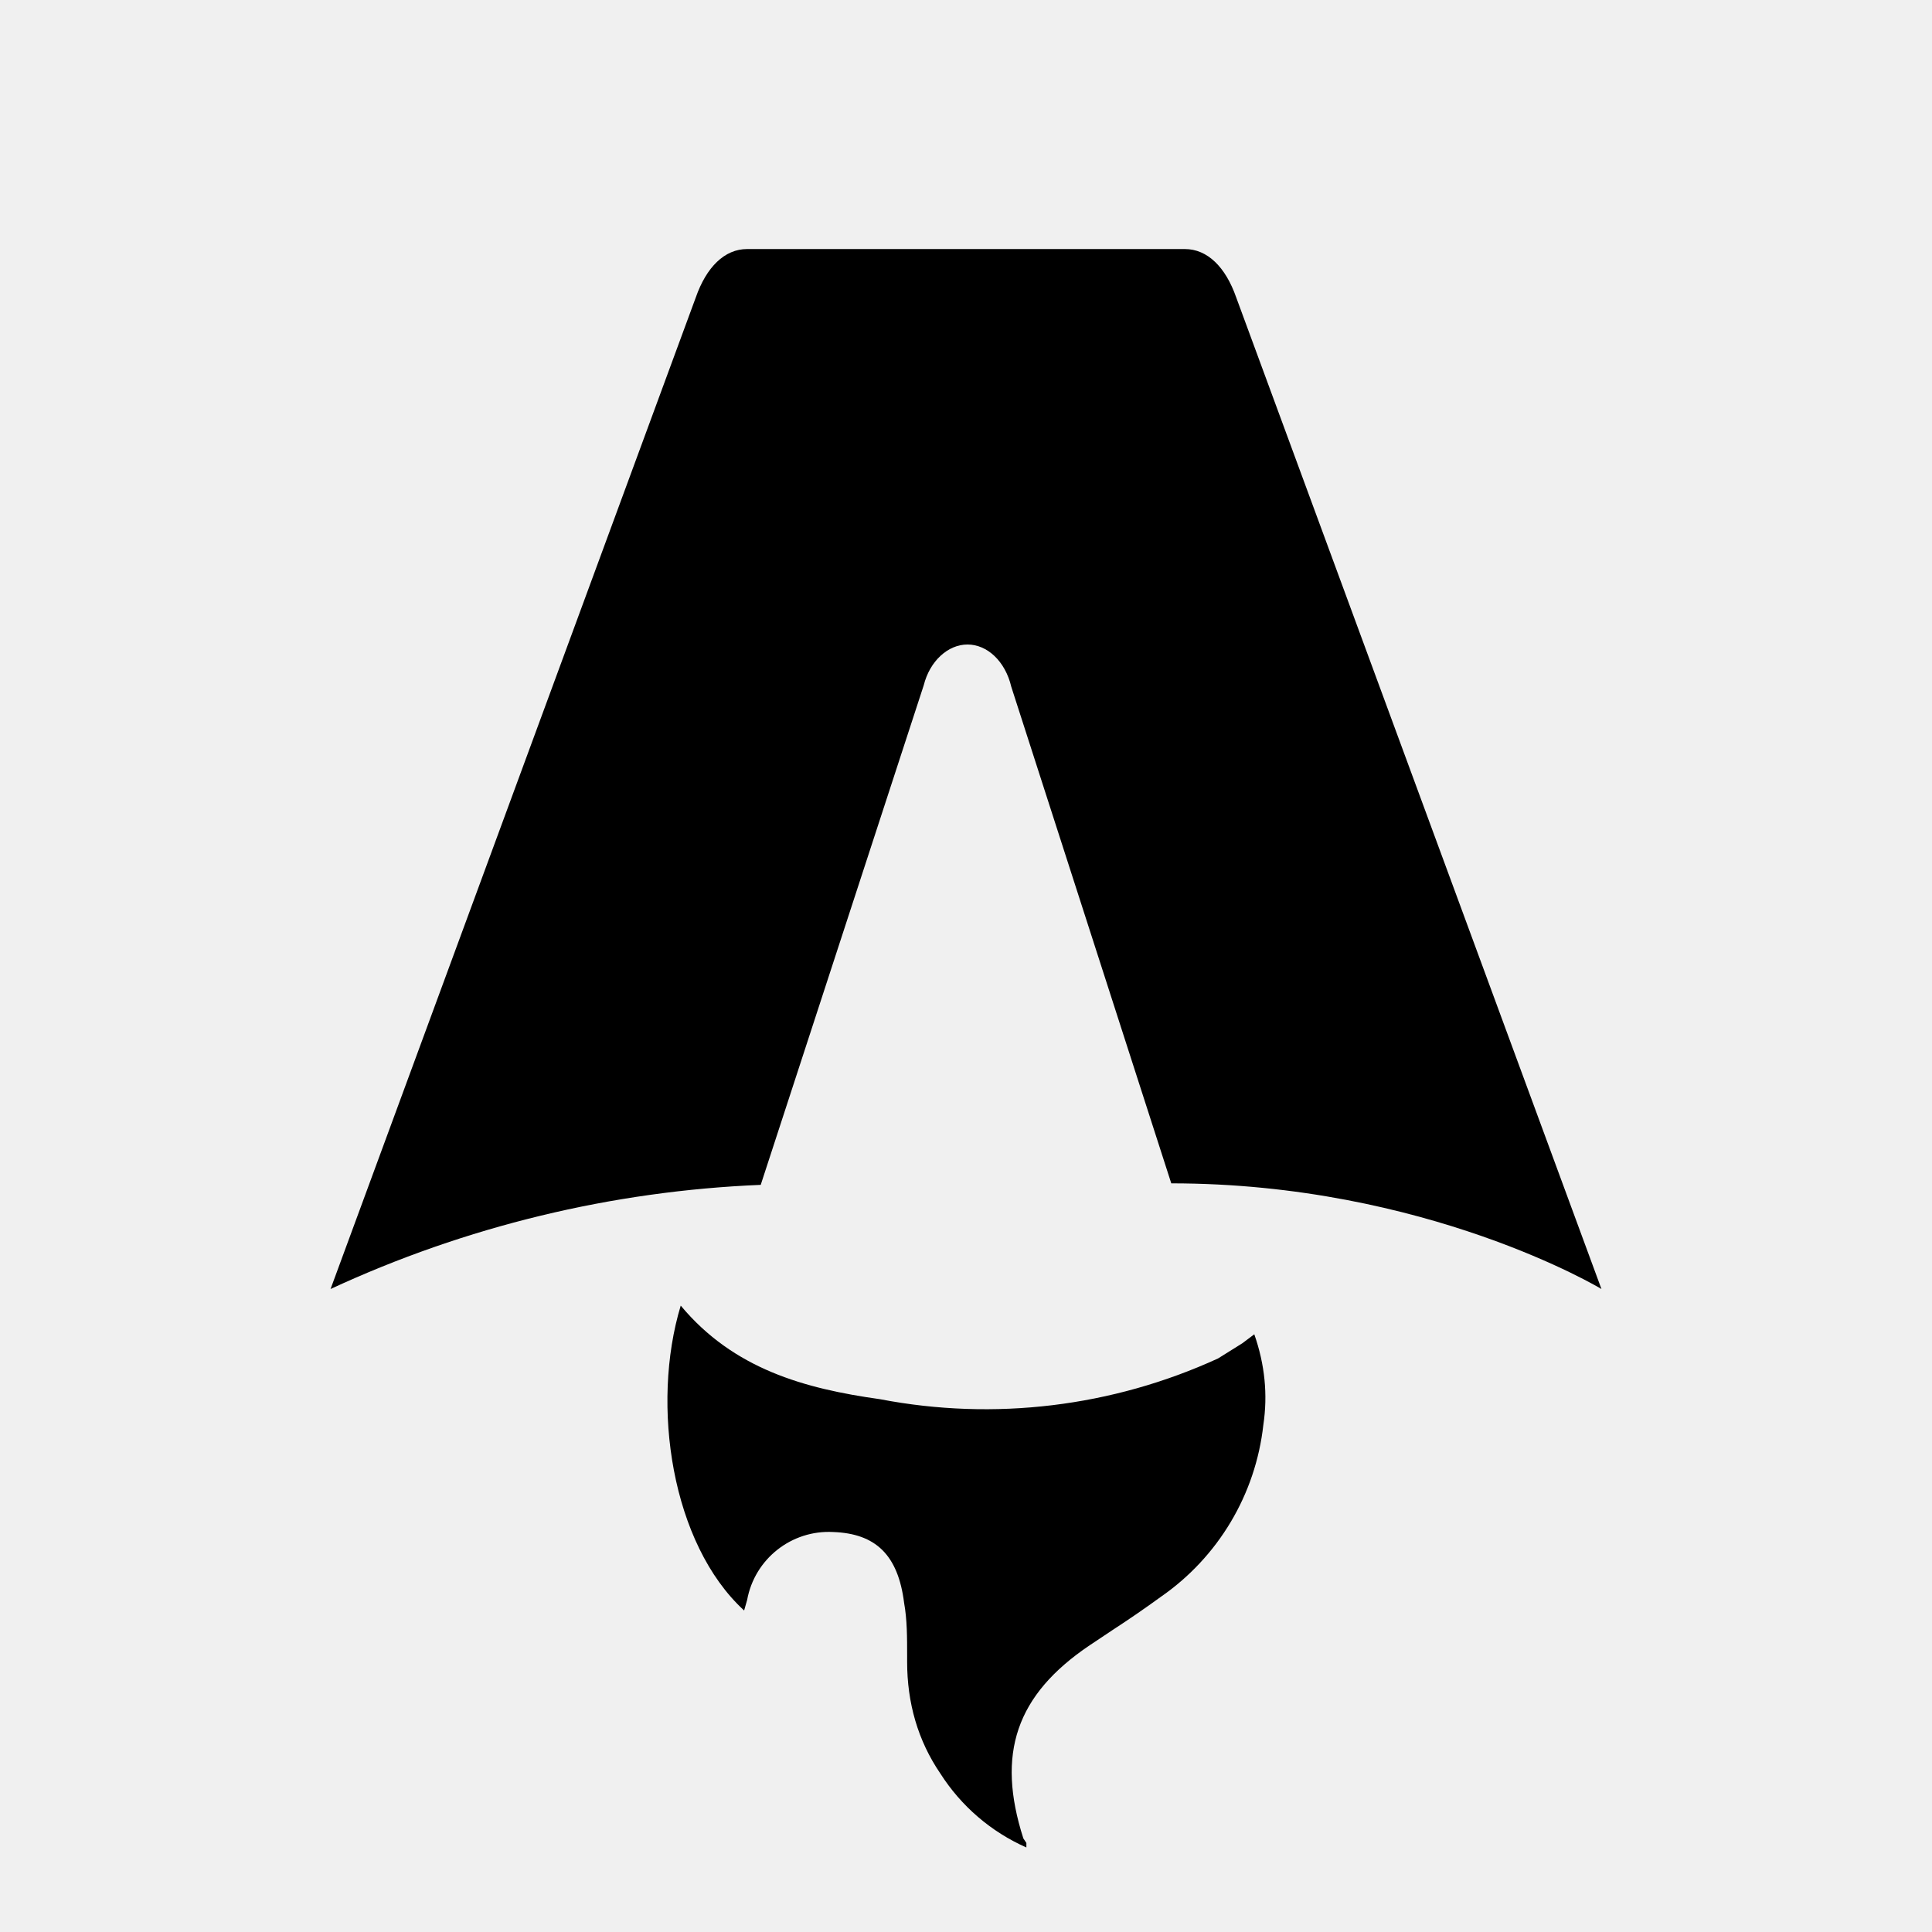
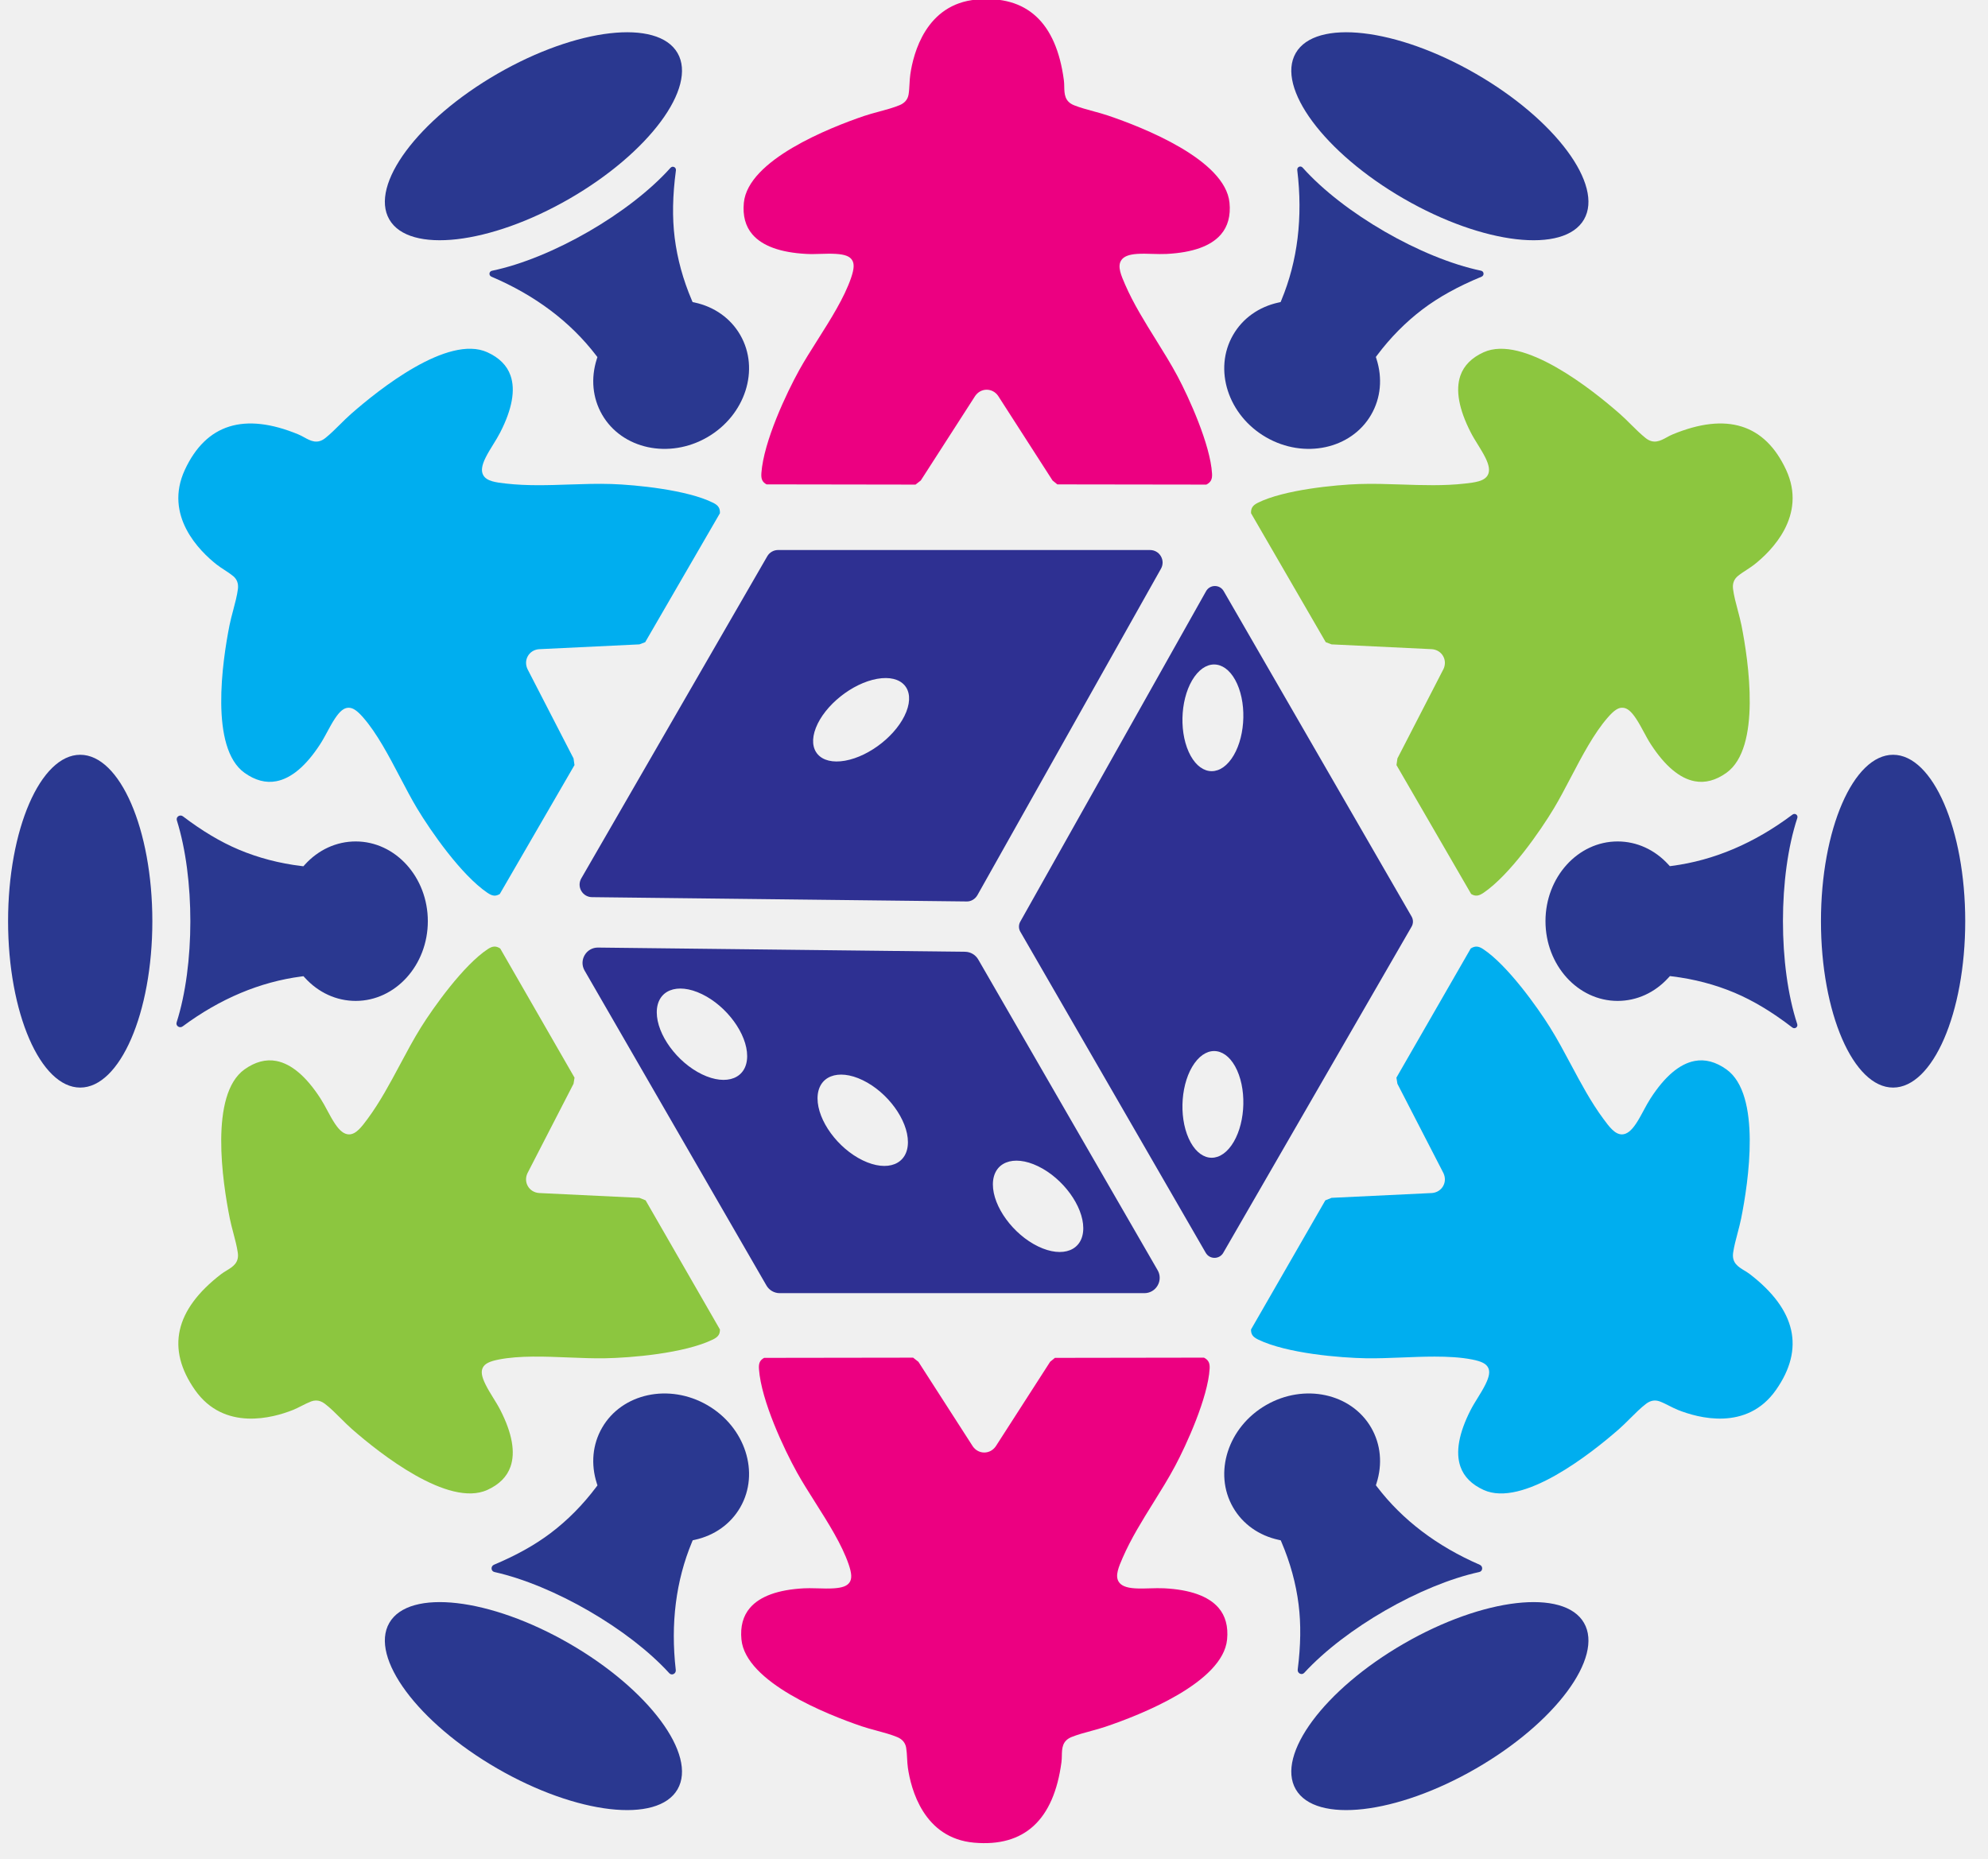
- <svg xmlns="http://www.w3.org/2000/svg" fill="none" viewBox="0 0 128 128">
-   <path d="M50.4 78.5a75.1 75.1 0 0 0-28.5 6.9l24.2-65.7c.7-2 1.9-3.2 3.4-3.2h29c1.5 0 2.7 1.2 3.4 3.2l24.2 65.7s-11.6-7-28.5-7L67 45.5c-.4-1.7-1.6-2.8-2.9-2.8-1.3 0-2.5 1.1-2.9 2.7L50.4 78.5Zm-1.1 28.2Zm-4.2-20.2c-2 6.6-.6 15.8 4.2 20.2a17.5 17.5 0 0 1 .2-.7 5.5 5.5 0 0 1 5.7-4.5c2.8.1 4.3 1.5 4.7 4.7.2 1.1.2 2.3.2 3.5v.4c0 2.7.7 5.2 2.2 7.4a13 13 0 0 0 5.7 4.9v-.3l-.2-.3c-1.8-5.6-.5-9.5 4.4-12.8l1.5-1a73 73 0 0 0 3.2-2.2 16 16 0 0 0 6.8-11.4c.3-2 .1-4-.6-6l-.8.6-1.6 1a37 37 0 0 1-22.4 2.7c-5-.7-9.7-2-13.2-6.2Z" />
-   <style>
-         path { fill: #000; }
-         @media (prefers-color-scheme: dark) {
-             path { fill: #FFF; }
-         }
-     </style>
+ <svg xmlns="http://www.w3.org/2000/svg" width="100%" height="100%" viewBox="0 0 123 115" version="1.1" xml:space="preserve" style="fill-rule:evenodd;clip-rule:evenodd;stroke-linejoin:round;stroke-miterlimit:2;">
+   <g transform="matrix(1,0,0,1,-42.7683,-142.922)">
+     <g id="favicon" transform="matrix(0.155303,0,0,0.187908,42.7683,142.922)">
+       <rect x="0" y="0" width="792" height="612" style="fill:none;" />
+       <clipPath id="_clip1">
+         <rect x="0" y="0" width="792" height="612" />
+       </clipPath>
+       <g clip-path="url(#_clip1)">
+         <g id="Layer-1" transform="matrix(6.43902,0,0,5.32174,5.68434e-14,0)">
+           <g transform="matrix(1,0,0,1,121.836,54.876)">
+             <path d="M0,2.124C0,1.396 -0.033,0.686 -0.096,0C-0.033,0.686 0,1.396 0,2.124" style="fill:rgb(42,56,144);fill-rule:nonzero;" />
+           </g>
+           <g transform="matrix(1,0,0,1,121.032,52.8971)">
+             <path d="M0,-1.791C0.169,-1.23 0.315,-0.631 0.434,0C0.315,-0.631 0.169,-1.23 0,-1.791" style="fill:rgb(42,56,144);fill-rule:nonzero;" />
+           </g>
+           <g transform="matrix(1,0,0,1,121.74,56.9995)">
+             <path d="M0,2.125C0.063,1.439 0.096,0.728 0.096,0.001L0.096,0C0.096,0.728 0.063,1.439 0,2.125" style="fill:white;fill-rule:nonzero;" />
+           </g>
+           <g transform="matrix(1,0,0,1,121.466,62.8943)">
+             <path d="M0,-1.791C-0.119,-1.16 -0.265,-0.561 -0.434,0C-0.265,-0.561 -0.119,-1.16 0,-1.791" style="fill:white;fill-rule:nonzero;" />
+           </g>
+           <g transform="matrix(-1,0,0,1,4.9629,67.2964)">
+             <path d="M0,-20.593C2.461,-20.593 4.463,-15.974 4.463,-10.296C4.463,-4.619 2.461,0 0,0C-2.461,0 -4.463,-4.619 -4.463,-10.296C-4.463,-15.974 -2.461,-20.593 0,-20.593" style="fill:rgb(42,56,144);fill-rule:nonzero;" />
+           </g>
+           <g transform="matrix(-1,0,0,1,117.128,67.2964)">
+             <path d="M0,-20.593C2.461,-20.593 4.463,-15.974 4.463,-10.296C4.463,-4.619 2.461,0 0,0C-2.461,0 -4.463,-4.619 -4.463,-10.296C-4.463,-15.974 -2.461,-20.593 0,-20.593" style="fill:rgb(42,56,144);fill-rule:nonzero;" />
+           </g>
+           <g transform="matrix(1,0,0,1,18.7764,53.6163)">
+             <path d="M0,6.788L0.086,6.883C0.928,7.808 2.045,8.317 3.231,8.317C5.692,8.317 7.694,6.104 7.694,3.384C7.694,0.663 5.692,-1.55 3.231,-1.55C2.042,-1.55 0.923,-1.038 0.08,-0.108L-0.005,-0.014L-0.131,-0.029C-1.493,-0.194 -2.795,-0.535 -4,-1.043C-5.122,-1.516 -6.26,-2.193 -7.457,-3.103C-7.641,-3.243 -7.903,-3.074 -7.834,-2.854C-6.716,0.72 -6.72,6.105 -7.848,9.645C-7.918,9.863 -7.66,10.031 -7.476,9.894C-5.158,8.177 -2.689,7.139 -0.127,6.805L0,6.788Z" style="fill:rgb(42,56,144);fill-rule:nonzero;" />
+           </g>
+           <g transform="matrix(1,0,0,1,111.202,63.3695)">
+             <path d="M0,-12.752C0.061,-12.938 -0.144,-13.081 -0.3,-12.963C-2.65,-11.197 -5.157,-10.13 -7.761,-9.79L-7.887,-9.774L-7.973,-9.868C-8.816,-10.793 -9.933,-11.303 -11.119,-11.303C-13.579,-11.303 -15.581,-9.09 -15.581,-6.37C-15.581,-3.649 -13.579,-1.436 -11.119,-1.436C-9.929,-1.436 -8.81,-1.948 -7.968,-2.878L-7.882,-2.972L-7.757,-2.956C-6.395,-2.792 -5.093,-2.451 -3.887,-1.943C-2.728,-1.454 -1.553,-0.748 -0.311,0.208C-0.155,0.329 0.056,0.183 -0.006,-0.004C-1.185,-3.595 -1.183,-9.165 0,-12.752" style="fill:rgb(42,56,144);fill-rule:nonzero;" />
+           </g>
+           <g transform="matrix(1,0,0,1,31.5851,61.0576)">
+             <path d="M0,29.697C0.312,28.806 0.104,27.632 -0.62,26.209C-0.751,25.951 -0.911,25.692 -1.066,25.442C-1.232,25.172 -1.405,24.893 -1.544,24.611C-1.784,24.126 -1.835,23.816 -1.716,23.574C-1.594,23.327 -1.307,23.179 -0.725,23.066C0.551,22.815 2.126,22.879 3.647,22.941C4.415,22.972 5.139,22.999 5.799,22.99C7.461,22.963 10.745,22.687 12.51,21.834C12.846,21.671 12.962,21.51 12.958,21.207L8.36,13.216L7.975,13.061L1.758,12.763C1.462,12.737 1.215,12.582 1.075,12.34C0.935,12.097 0.925,11.806 1.047,11.542L3.9,6.003L3.962,5.625L-0.636,-2.368C-0.898,-2.536 -1.107,-2.525 -1.399,-2.333C-2.903,-1.346 -4.771,1.279 -5.55,2.528C-6.004,3.258 -6.426,4.049 -6.834,4.814C-7.445,5.957 -8.076,7.138 -8.84,8.172C-9.207,8.667 -9.554,9.135 -9.987,9.135L-10.002,9.135C-10.291,9.128 -10.564,8.918 -10.861,8.472C-11.034,8.214 -11.188,7.928 -11.336,7.651C-11.47,7.401 -11.609,7.142 -11.76,6.908C-12.639,5.549 -13.557,4.77 -14.49,4.592C-15.135,4.469 -15.798,4.644 -16.456,5.113C-18.635,6.67 -17.819,12.083 -17.367,14.338C-17.31,14.622 -17.228,14.932 -17.149,15.231C-17.041,15.642 -16.928,16.067 -16.873,16.451C-16.78,17.083 -17.181,17.326 -17.568,17.561C-17.682,17.631 -17.8,17.702 -17.907,17.784C-20.769,19.988 -21.311,22.4 -19.519,24.954C-17.713,27.526 -14.681,26.675 -13.461,26.188C-13.287,26.118 -13.103,26.025 -12.926,25.935C-12.729,25.835 -12.525,25.732 -12.331,25.658C-12.23,25.621 -12.13,25.602 -12.032,25.602C-11.846,25.602 -11.664,25.669 -11.488,25.802C-11.163,26.048 -10.819,26.39 -10.487,26.721C-10.257,26.951 -10.019,27.188 -9.796,27.382C-8.088,28.877 -3.851,32.233 -1.432,31.135C-0.699,30.802 -0.218,30.318 0,29.697" style="fill:rgb(140,198,63);fill-rule:nonzero;" />
+           </g>
+           <g transform="matrix(1,0,0,1,108.267,72.9779)">
+             <path d="M0,5.864C-0.107,5.782 -0.225,5.71 -0.339,5.641C-0.726,5.406 -1.127,5.163 -1.035,4.531C-0.979,4.147 -0.867,3.723 -0.758,3.313C-0.679,3.012 -0.597,2.702 -0.54,2.418C-0.088,0.163 0.729,-5.25 -1.451,-6.807C-2.109,-7.277 -2.772,-7.452 -3.417,-7.328C-4.35,-7.151 -5.268,-6.371 -6.146,-5.012C-6.297,-4.779 -6.437,-4.52 -6.571,-4.269C-6.719,-3.992 -6.873,-3.707 -7.045,-3.448C-7.342,-3.003 -7.616,-2.792 -7.905,-2.785L-7.919,-2.785C-8.353,-2.785 -8.7,-3.253 -9.066,-3.749C-9.831,-4.782 -10.462,-5.964 -11.072,-7.107C-11.48,-7.871 -11.902,-8.662 -12.357,-9.392C-13.135,-10.642 -15.004,-13.266 -16.508,-14.254C-16.799,-14.445 -17.009,-14.454 -17.271,-14.288L-21.869,-6.296L-21.808,-5.918L-18.957,-0.384C-18.832,-0.115 -18.842,0.177 -18.982,0.419C-19.122,0.662 -19.369,0.816 -19.66,0.843L-25.882,1.141L-26.267,1.296L-30.865,9.287C-30.869,9.59 -30.752,9.751 -30.417,9.913C-28.652,10.767 -25.368,11.042 -23.706,11.07C-23.043,11.079 -22.321,11.051 -21.554,11.021C-20.871,10.993 -20.177,10.965 -19.505,10.965C-18.679,10.965 -17.885,11.007 -17.182,11.145C-16.6,11.259 -16.313,11.406 -16.191,11.654C-16.072,11.895 -16.123,12.205 -16.362,12.69C-16.502,12.973 -16.675,13.253 -16.842,13.523C-16.997,13.773 -17.156,14.031 -17.287,14.288C-18.01,15.712 -18.219,16.885 -17.907,17.777C-17.689,18.398 -17.208,18.882 -16.475,19.215C-14.057,20.318 -9.819,16.956 -8.11,15.462C-7.888,15.268 -7.65,15.031 -7.419,14.801C-7.087,14.47 -6.744,14.128 -6.418,13.882C-6.149,13.678 -5.867,13.631 -5.577,13.738C-5.381,13.811 -5.178,13.915 -4.98,14.015C-4.803,14.105 -4.62,14.197 -4.445,14.267C-3.226,14.754 -0.194,15.606 1.612,13.033C3.404,10.48 2.862,8.067 0,5.864" style="fill:rgb(0,174,239);fill-rule:nonzero;" />
+           </g>
+           <g transform="matrix(1,0,0,1,90.3575,52.923)">
+             <path d="M0,-29.683C-0.312,-28.787 -0.097,-27.601 0.642,-26.161C0.768,-25.913 0.923,-25.663 1.073,-25.422C1.238,-25.155 1.409,-24.879 1.547,-24.6C1.784,-24.121 1.83,-23.779 1.691,-23.525C1.48,-23.138 0.895,-23.071 0.275,-23.001C-1.002,-22.855 -2.343,-22.899 -3.637,-22.943C-4.504,-22.971 -5.4,-23.002 -6.257,-22.973C-7.729,-22.924 -10.936,-22.617 -12.542,-21.808C-12.854,-21.651 -12.968,-21.475 -12.954,-21.165L-8.332,-13.187L-7.974,-13.051L-1.755,-12.753C-1.46,-12.726 -1.213,-12.572 -1.073,-12.33C-0.933,-12.087 -0.922,-11.796 -1.044,-11.531L-3.897,-5.993L-3.956,-5.582L0.665,2.396C0.926,2.549 1.124,2.529 1.432,2.32C3.053,1.219 4.934,-1.487 5.79,-2.913C6.129,-3.48 6.466,-4.121 6.822,-4.8C7.529,-6.149 8.261,-7.545 9.117,-8.525C9.506,-8.972 9.778,-9.154 10.052,-9.129C10.321,-9.112 10.564,-8.912 10.864,-8.462C11.039,-8.2 11.194,-7.911 11.345,-7.632C11.484,-7.372 11.628,-7.105 11.786,-6.863C12.657,-5.524 13.569,-4.757 14.497,-4.582C15.144,-4.458 15.803,-4.635 16.458,-5.102C18.62,-6.648 17.831,-11.996 17.391,-14.224C17.333,-14.512 17.247,-14.837 17.164,-15.151C17.043,-15.604 16.918,-16.074 16.868,-16.478C16.826,-16.813 16.926,-17.082 17.165,-17.279C17.326,-17.412 17.518,-17.537 17.704,-17.658C17.87,-17.766 18.042,-17.878 18.189,-17.994C19.22,-18.807 21.474,-21.006 20.148,-23.857C18.833,-26.686 16.471,-27.424 13.134,-26.045C13.008,-25.994 12.887,-25.928 12.77,-25.863C12.374,-25.646 11.961,-25.422 11.461,-25.816C11.158,-26.057 10.846,-26.366 10.545,-26.664C10.325,-26.883 10.097,-27.109 9.879,-27.301C8.152,-28.82 3.874,-32.232 1.434,-31.125C0.699,-30.791 0.217,-30.306 0,-29.683" style="fill:rgb(140,198,63);fill-rule:nonzero;" />
+           </g>
+           <g transform="matrix(1,0,0,1,13.3995,41.2319)">
+             <path d="M0,-6.303C0.147,-6.187 0.319,-6.075 0.485,-5.967C0.671,-5.846 0.862,-5.721 1.024,-5.588C1.263,-5.391 1.362,-5.122 1.321,-4.787C1.27,-4.383 1.146,-3.913 1.025,-3.46C0.941,-3.146 0.855,-2.821 0.798,-2.532C0.358,-0.305 -0.431,5.043 1.73,6.589C2.384,7.056 3.043,7.233 3.691,7.109C4.619,6.934 5.531,6.167 6.402,4.828C6.56,4.586 6.705,4.318 6.845,4.058C6.995,3.779 7.15,3.49 7.324,3.229C7.625,2.779 7.867,2.579 8.136,2.562C8.149,2.561 8.161,2.561 8.174,2.561C8.437,2.561 8.7,2.739 9.072,3.166C9.927,4.146 10.659,5.542 11.367,6.891C11.723,7.57 12.059,8.211 12.399,8.778C13.255,10.204 15.136,12.91 16.756,14.011C17.065,14.22 17.262,14.242 17.523,14.087L22.145,6.109L22.086,5.698L19.235,0.165C19.111,-0.105 19.122,-0.396 19.262,-0.639C19.402,-0.881 19.648,-1.035 19.938,-1.061L26.162,-1.36L26.52,-1.496L31.143,-9.474C31.157,-9.784 31.043,-9.96 30.731,-10.117C29.124,-10.926 25.917,-11.233 24.445,-11.282C23.588,-11.311 22.691,-11.281 21.826,-11.252C20.531,-11.207 19.191,-11.163 17.913,-11.31C17.294,-11.38 16.708,-11.447 16.498,-11.834C16.359,-12.088 16.405,-12.429 16.642,-12.909C16.78,-13.188 16.951,-13.464 17.116,-13.731C17.266,-13.972 17.42,-14.222 17.547,-14.47C18.285,-15.91 18.501,-17.095 18.188,-17.992C17.972,-18.615 17.489,-19.1 16.754,-19.434C14.314,-20.545 10.036,-17.129 8.31,-15.61C8.091,-15.418 7.863,-15.192 7.643,-14.973C7.342,-14.675 7.031,-14.366 6.727,-14.125C6.228,-13.729 5.815,-13.953 5.419,-14.172C5.301,-14.237 5.18,-14.303 5.055,-14.354C1.716,-15.732 -0.644,-14.995 -1.96,-12.166C-3.285,-9.315 -1.031,-7.116 0,-6.303" style="fill:rgb(0,174,239);fill-rule:nonzero;" />
+           </g>
+           <g transform="matrix(1,0,0,1,49.8839,13.9716)">
+             <path d="M0,1.74C0.29,1.757 0.594,1.747 0.889,1.738C1.205,1.728 1.532,1.718 1.845,1.739C2.386,1.774 2.68,1.885 2.829,2.109C2.982,2.338 2.966,2.66 2.774,3.221C2.353,4.452 1.51,5.783 0.695,7.071C0.285,7.719 -0.102,8.33 -0.423,8.908C-1.23,10.362 -2.633,13.344 -2.776,15.299C-2.803,15.671 -2.722,15.852 -2.458,16L6.761,16.014L7.088,15.757L10.455,10.523C10.626,10.28 10.883,10.143 11.163,10.143C11.443,10.143 11.7,10.28 11.868,10.518L15.238,15.759L15.535,16.001L24.755,16.014C25.031,15.872 25.127,15.685 25.107,15.337C25.004,13.543 23.666,10.611 22.973,9.311C22.568,8.553 22.095,7.793 21.637,7.057C20.952,5.957 20.243,4.819 19.73,3.639C19.482,3.068 19.247,2.528 19.477,2.152C19.627,1.905 19.946,1.774 20.48,1.739C20.79,1.718 21.113,1.73 21.426,1.739C21.71,1.747 22.005,1.756 22.284,1.742C23.901,1.661 25.035,1.256 25.655,0.537C26.086,0.038 26.265,-0.622 26.187,-1.426C25.928,-4.092 20.832,-6.092 18.653,-6.827C18.379,-6.92 18.071,-7.004 17.773,-7.085C17.362,-7.197 16.937,-7.312 16.576,-7.456C15.982,-7.692 15.972,-8.16 15.962,-8.613C15.959,-8.746 15.957,-8.885 15.938,-9.018C15.461,-12.599 13.641,-14.274 10.536,-13.999C7.404,-13.722 6.627,-10.67 6.438,-9.37C6.411,-9.184 6.4,-8.978 6.389,-8.78C6.377,-8.559 6.365,-8.331 6.331,-8.126C6.28,-7.821 6.096,-7.6 5.785,-7.468C5.411,-7.311 4.944,-7.184 4.492,-7.062C4.177,-6.977 3.852,-6.889 3.572,-6.794C1.423,-6.061 -3.604,-4.073 -3.861,-1.426C-3.939,-0.625 -3.761,0.034 -3.332,0.533C-2.716,1.249 -1.595,1.655 0,1.74" style="fill:rgb(236,0,129);fill-rule:nonzero;" />
+           </g>
+           <g transform="matrix(1,0,0,1,72.0187,100.022)">
+             <path d="M0,-1.743C-0.276,-1.756 -0.571,-1.748 -0.856,-1.74C-1.17,-1.729 -1.494,-1.72 -1.804,-1.74C-2.337,-1.774 -2.656,-1.906 -2.807,-2.153C-3.037,-2.529 -2.802,-3.069 -2.554,-3.64C-2.041,-4.819 -1.333,-5.956 -0.649,-7.055C-0.19,-7.792 0.284,-8.553 0.688,-9.312C1.382,-10.611 2.721,-13.542 2.823,-15.337C2.843,-15.686 2.748,-15.872 2.472,-16.015L-6.749,-16.001L-7.045,-15.759L-10.413,-10.523C-10.583,-10.281 -10.841,-10.144 -11.121,-10.144C-11.401,-10.144 -11.658,-10.281 -11.826,-10.518L-15.196,-15.758L-15.523,-16.014L-24.742,-16.001C-25.006,-15.852 -25.087,-15.671 -25.06,-15.299C-24.917,-13.345 -23.514,-10.363 -22.707,-8.909C-22.386,-8.331 -21.999,-7.719 -21.589,-7.072C-20.774,-5.784 -19.931,-4.452 -19.51,-3.222C-19.318,-2.661 -19.302,-2.339 -19.455,-2.109C-19.604,-1.886 -19.898,-1.775 -20.438,-1.74C-20.754,-1.719 -21.082,-1.729 -21.399,-1.739C-21.578,-1.744 -21.76,-1.749 -21.94,-1.749C-22.056,-1.749 -22.171,-1.747 -22.284,-1.741C-23.879,-1.656 -25,-1.249 -25.615,-0.534C-26.044,-0.035 -26.223,0.625 -26.145,1.425C-25.888,4.07 -20.861,6.06 -18.712,6.793C-18.433,6.888 -18.108,6.976 -17.794,7.061C-17.341,7.183 -16.874,7.31 -16.499,7.467C-16.187,7.599 -16.004,7.82 -15.953,8.126C-15.919,8.331 -15.906,8.559 -15.895,8.779C-15.884,8.978 -15.873,9.183 -15.846,9.37C-15.657,10.669 -14.88,13.721 -11.748,13.998C-8.644,14.272 -6.822,12.599 -6.345,9.017C-6.327,8.883 -6.324,8.745 -6.321,8.612C-6.312,8.159 -6.301,7.691 -5.708,7.455C-5.348,7.312 -4.925,7.196 -4.516,7.086C-4.216,7.004 -3.906,6.92 -3.63,6.826C-1.452,6.091 3.644,4.091 3.903,1.425C3.981,0.622 3.802,-0.038 3.372,-0.537C2.751,-1.256 1.617,-1.662 0,-1.743" style="fill:rgb(236,0,129);fill-rule:nonzero;" />
+           </g>
+           <g transform="matrix(1,0,0,1,73.5449,43.6528)">
+             <path d="M0,26.789C-0.631,25.384 -0.471,23.303 0.357,22.141C1.185,20.979 2.367,21.175 2.998,22.58C3.628,23.985 3.469,26.066 2.641,27.228C1.813,28.39 0.631,28.194 0,26.789M0.357,-1.779C1.185,-2.941 2.367,-2.745 2.998,-1.34C3.628,0.065 3.469,2.146 2.641,3.308C1.813,4.47 0.631,4.273 0,2.869C-0.631,1.464 -0.471,-0.617 0.357,-1.779M1.597,34.18L1.598,34.18C1.824,34.18 2.028,34.063 2.141,33.866L13.792,13.686C13.904,13.493 13.904,13.252 13.792,13.059L2.166,-7.077C2.052,-7.274 1.85,-7.391 1.623,-7.391L1.619,-7.391C1.391,-7.39 1.188,-7.27 1.076,-7.071L-10.42,13.378C-10.528,13.57 -10.527,13.808 -10.416,13.999L1.055,33.866C1.168,34.063 1.371,34.18 1.597,34.18" style="fill:rgb(46,48,146);fill-rule:nonzero;" />
+           </g>
+           <g transform="matrix(1,0,0,1,43.431,77.136)">
+             <path d="M0,-15.622C1.544,-14.875 2.797,-13.159 2.797,-11.789C2.797,-10.419 1.544,-9.914 0,-10.661C-1.544,-11.409 -2.796,-13.125 -2.796,-14.495C-2.796,-15.864 -1.544,-16.369 0,-15.622M9.947,-10.297C11.492,-9.55 12.744,-7.834 12.744,-6.464C12.744,-5.094 11.492,-4.589 9.947,-5.337C8.403,-6.084 7.151,-7.8 7.151,-9.17C7.151,-10.539 8.403,-11.044 9.947,-10.297M20.796,-4.972C22.341,-4.225 23.593,-2.509 23.593,-1.139C23.593,0.231 22.341,0.736 20.796,-0.012C19.252,-0.759 18,-2.475 18,-3.845C18,-5.214 19.252,-5.719 20.796,-4.972M3.99,2.407C4.159,2.7 4.474,2.881 4.811,2.881L27.371,2.881C27.714,2.881 28.021,2.704 28.193,2.407C28.364,2.11 28.364,1.755 28.192,1.459L17.092,-17.769C16.925,-18.057 16.614,-18.239 16.281,-18.243L-6.429,-18.503L-6.44,-18.503C-6.781,-18.503 -7.086,-18.328 -7.258,-18.034C-7.433,-17.736 -7.434,-17.379 -7.261,-17.08L3.99,2.407Z" style="fill:rgb(46,48,146);fill-rule:nonzero;" />
+           </g>
+           <g transform="matrix(1,0,0,1,50.4803,44.7965)">
+             <path d="M0,0.236C0.549,-1.163 2.247,-2.519 3.792,-2.793C5.337,-3.066 6.144,-2.154 5.595,-0.755C5.046,0.644 3.348,2 1.803,2.274C0.258,2.547 -0.549,1.635 0,0.236M9.313,10.983C9.588,10.999 9.859,10.836 9.997,10.588L21.351,-9.607C21.487,-9.85 21.485,-10.139 21.344,-10.379C21.204,-10.619 20.954,-10.762 20.675,-10.762L-2.338,-10.763C-2.614,-10.763 -2.872,-10.615 -3.009,-10.375L-14.515,9.555C-14.655,9.796 -14.655,10.084 -14.518,10.326C-14.38,10.568 -14.131,10.714 -13.853,10.717L9.313,10.983Z" style="fill:rgb(46,48,146);fill-rule:nonzero;" />
+           </g>
+           <g transform="matrix(-0.500019,0.866014,0.866014,0.500019,41.9214,100.421)">
+             <path d="M8.917,-15.445C11.378,-15.445 13.379,-10.826 13.379,-5.148C13.379,0.529 11.378,5.148 8.917,5.148C6.456,5.147 4.454,0.528 4.455,-5.149C4.455,-10.826 6.456,-15.445 8.917,-15.445" style="fill:rgb(42,56,144);fill-rule:nonzero;" />
+           </g>
+           <g transform="matrix(-0.500019,0.866014,0.866014,0.500019,98.0039,3.28345)">
+             <path d="M8.917,-15.445C11.378,-15.445 13.379,-10.826 13.379,-5.148C13.379,0.529 11.378,5.148 8.917,5.148C6.456,5.148 4.454,0.528 4.455,-5.149C4.454,-10.826 6.456,-15.445 8.917,-15.445" style="fill:rgb(42,56,144);fill-rule:nonzero;" />
+           </g>
+           <g transform="matrix(1,0,0,1,42.8591,93.9782)">
+             <path d="M0,1.33L0.125,1.303C1.347,1.036 2.347,0.323 2.94,-0.704C4.17,-2.835 3.255,-5.675 0.899,-7.035C-1.457,-8.395 -4.375,-7.768 -5.605,-5.637C-6.2,-4.607 -6.316,-3.382 -5.932,-2.187L-5.893,-2.067L-5.969,-1.965C-6.793,-0.868 -7.739,0.089 -8.782,0.879C-9.753,1.614 -10.908,2.26 -12.295,2.843C-12.508,2.932 -12.492,3.244 -12.267,3.294C-8.613,4.112 -3.952,6.808 -1.45,9.555C-1.296,9.725 -1.022,9.585 -1.048,9.357C-1.376,6.491 -1.041,3.835 -0.049,1.448L0,1.33Z" style="fill:rgb(42,56,144);fill-rule:nonzero;" />
+           </g>
+           <g transform="matrix(1,0,0,1,80.5963,28.2709)">
+             <path d="M0,-17.899C-0.13,-18.045 -0.357,-17.939 -0.333,-17.745C0.022,-14.826 -0.308,-12.122 -1.315,-9.697L-1.364,-9.579L-1.489,-9.552C-2.712,-9.285 -3.711,-8.573 -4.304,-7.545C-5.535,-5.414 -4.619,-2.574 -2.263,-1.214C0.092,0.146 3.01,-0.481 4.24,-2.612C4.835,-3.642 4.951,-4.867 4.568,-6.062L4.529,-6.182L4.605,-6.284C5.428,-7.381 6.374,-8.338 7.417,-9.128C8.42,-9.888 9.62,-10.552 11.068,-11.149C11.25,-11.224 11.23,-11.48 11.038,-11.52C7.337,-12.295 2.514,-15.081 0,-17.899" style="fill:rgb(42,56,144);fill-rule:nonzero;" />
+           </g>
+           <g transform="matrix(0.500019,0.866014,0.866014,-0.500019,80.1694,100.421)">
+             <path d="M8.917,-5.148C11.378,-5.148 13.379,-0.529 13.379,5.148C13.38,10.825 11.378,15.445 8.917,15.445C6.456,15.445 4.455,10.826 4.455,5.149C4.455,-0.529 6.456,-5.148 8.917,-5.148" style="fill:rgb(42,56,144);fill-rule:nonzero;" />
+           </g>
+           <g transform="matrix(0.500019,0.866014,0.866014,-0.500019,24.0868,3.28295)">
+             <path d="M8.917,-5.148C11.378,-5.148 13.379,-0.529 13.379,5.148C13.38,10.825 11.378,15.444 8.917,15.445C6.456,15.445 4.455,10.826 4.455,5.149C4.455,-0.529 6.456,-5.148 8.917,-5.148" style="fill:rgb(42,56,144);fill-rule:nonzero;" />
+           </g>
+           <g transform="matrix(1,0,0,1,85.1281,97.359)">
+             <path d="M0,-5.455L0.039,-5.577C0.419,-6.769 0.302,-7.991 -0.291,-9.018C-1.522,-11.149 -4.439,-11.776 -6.795,-10.416C-9.151,-9.056 -10.067,-6.216 -8.836,-4.085C-8.242,-3.055 -7.239,-2.341 -6.012,-2.076L-5.888,-2.049L-5.839,-1.933C-5.3,-0.671 -4.944,0.627 -4.782,1.925C-4.63,3.133 -4.648,4.457 -4.837,5.949C-4.866,6.178 -4.589,6.321 -4.433,6.151C-1.897,3.395 2.768,0.707 6.398,-0.087C6.622,-0.136 6.638,-0.443 6.428,-0.534C3.782,-1.683 1.649,-3.301 0.078,-5.353L0,-5.455Z" style="fill:rgb(42,56,144);fill-rule:nonzero;" />
+           </g>
+           <g transform="matrix(1,0,0,1,30.4398,21.9014)">
+             <path d="M0,-5.147C-0.191,-5.107 -0.213,-4.858 -0.033,-4.781C2.672,-3.629 4.849,-1.992 6.445,0.093L6.523,0.195L6.484,0.316C6.104,1.508 6.221,2.73 6.814,3.758C8.045,5.889 10.962,6.516 13.318,5.156C15.674,3.795 16.589,0.955 15.359,-1.176C14.764,-2.206 13.762,-2.919 12.535,-3.184L12.411,-3.211L12.362,-3.327C11.823,-4.589 11.467,-5.887 11.304,-7.185C11.148,-8.433 11.172,-9.804 11.38,-11.358C11.406,-11.553 11.175,-11.663 11.043,-11.516C8.522,-8.699 3.698,-5.916 0,-5.147" style="fill:rgb(42,56,144);fill-rule:nonzero;" />
+           </g>
+         </g>
+       </g>
+     </g>
+   </g>
</svg>
